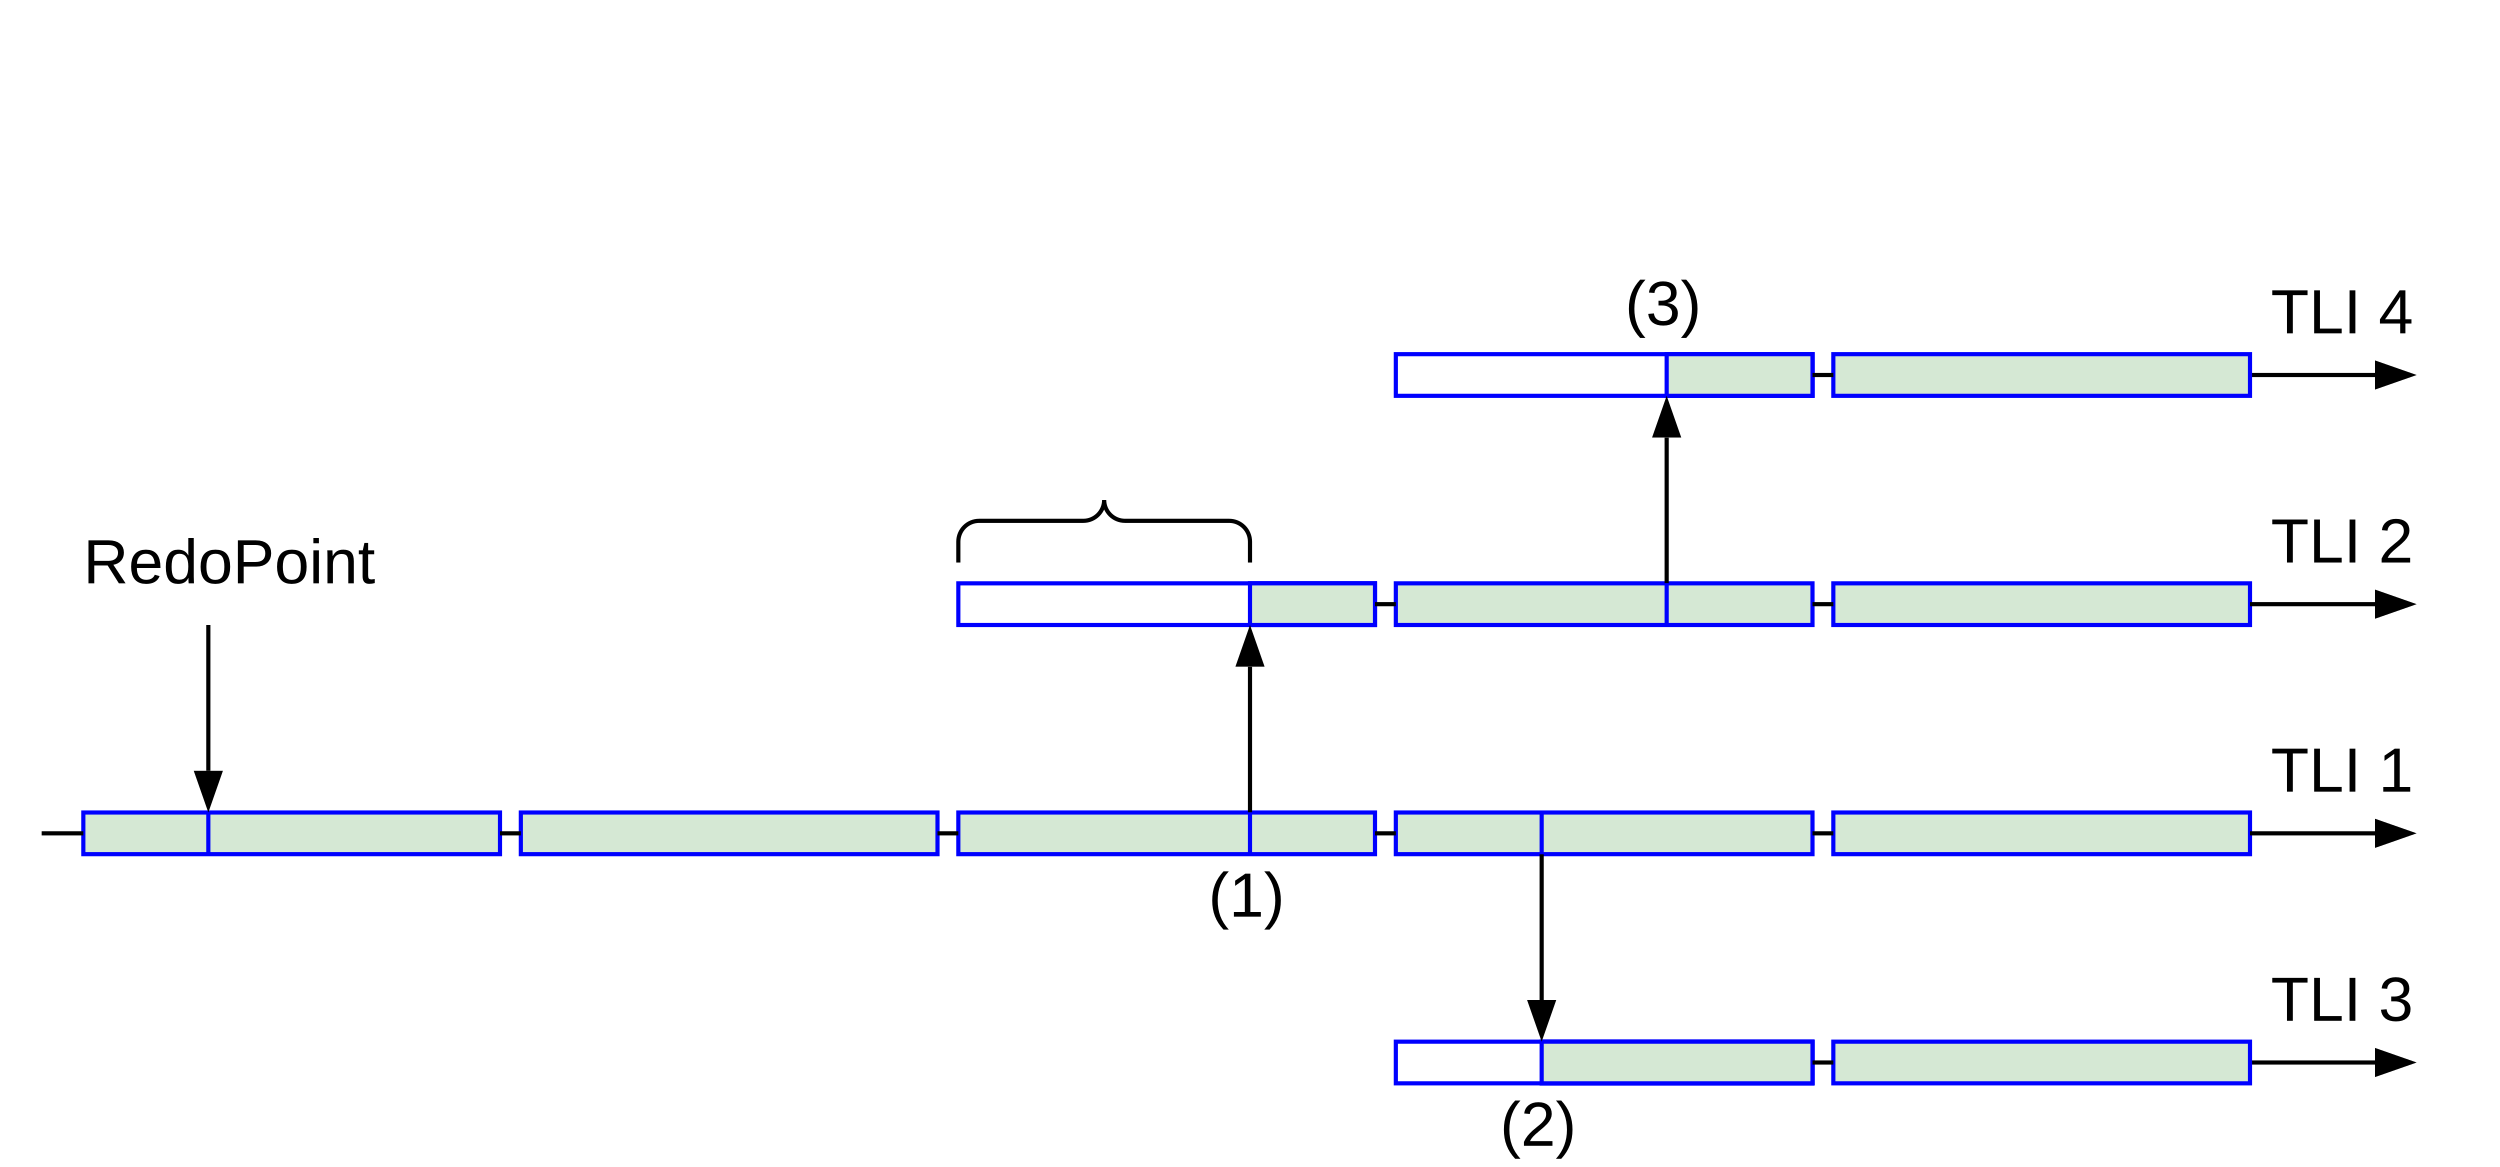
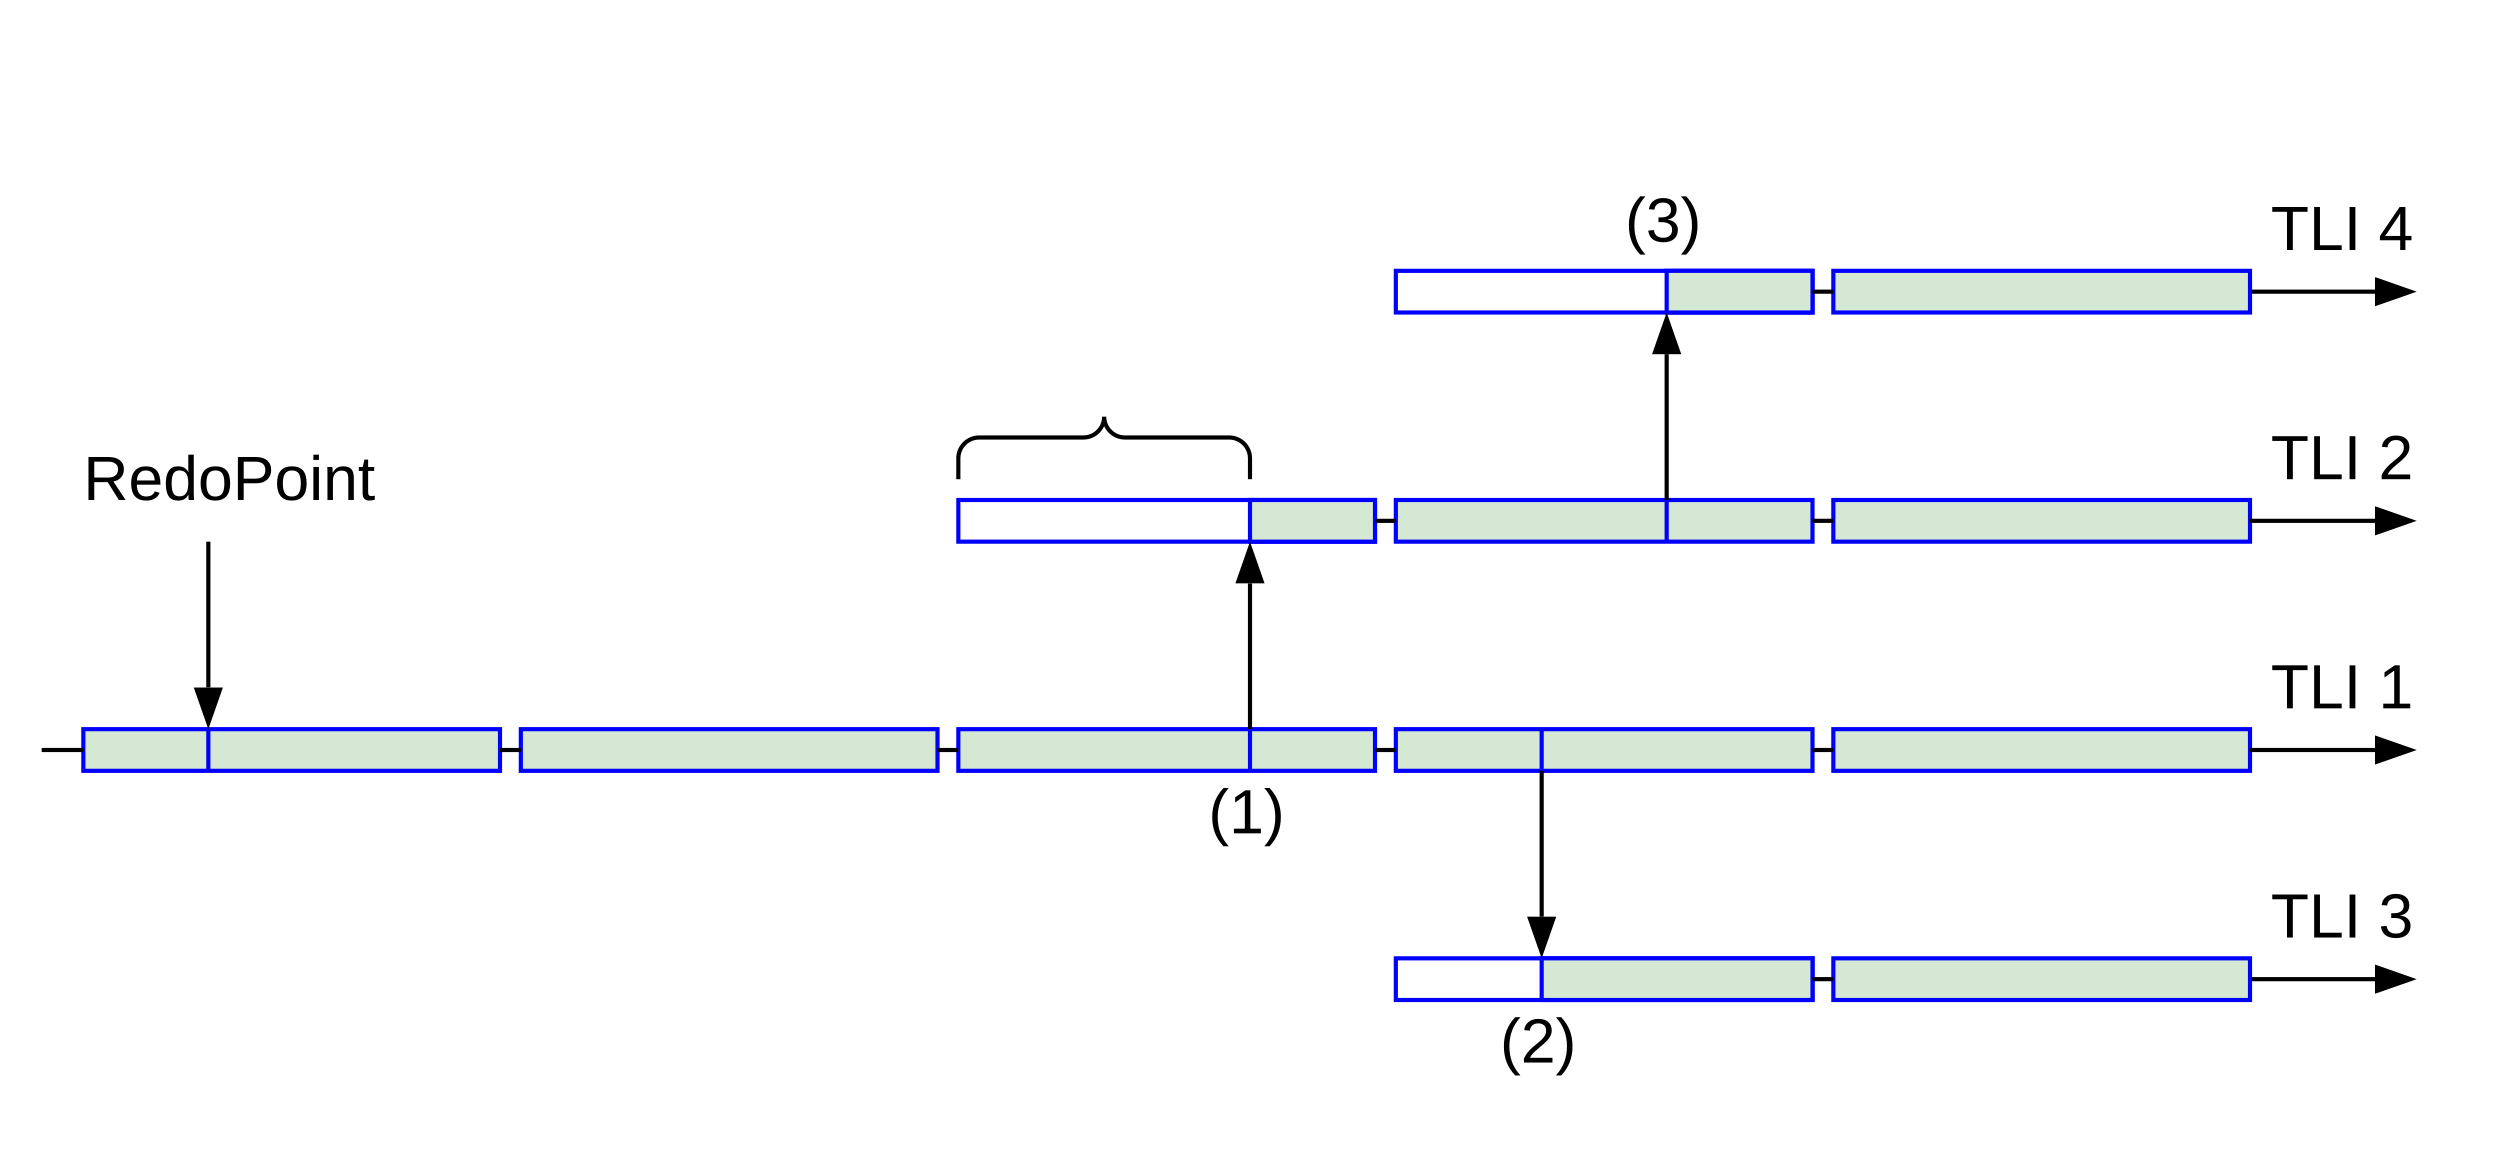
<svg xmlns="http://www.w3.org/2000/svg" version="1.1" width="600" height="280">
  <defs>
    <marker id="arrowhead" markerWidth="10" markerHeight="7" refX="0" refY="3.5" orient="auto">
      <polygon points="0 0, 10 3.5, 0 7" />
    </marker>
  </defs>
-   <rect x="20" y="195" width="100" height="10" style="fill:rgb(213,232,212);stroke:#0000FF;stroke-width:1" />
-   <rect x="125" y="195" width="100" height="10" style="fill:rgb(213,232,212);stroke:#0000FF;stroke-width:1" />
-   <rect x="230" y="195" width="100" height="10" style="fill:rgb(213,232,212);stroke:#0000FF;stroke-width:1" />
-   <rect x="335" y="195" width="100" height="10" style="fill:rgb(213,232,212);stroke:#0000FF;stroke-width:1" />
-   <rect x="440" y="195" width="100" height="10" style="fill:rgb(213,232,212);stroke:#0000FF;stroke-width:1" />
-   <path d="M 10 200 h 10" stroke="#000000" stroke-width="1" fill="none" />
-   <path d="M 120 200 h 5" stroke="#000000" stroke-width="1" fill="none" />
-   <path d="M 225 200 h 5" stroke="#000000" stroke-width="1" fill="none" />
-   <path d="M 330 200 h 5" stroke="#000000" stroke-width="1" fill="none" />
-   <path d="M 435 200 h 5" stroke="#000000" stroke-width="1" fill="none" />
-   <rect x="230" y="140" width="100" height="10" style="fill:none;stroke:#0000FF;stroke-width:1" />
-   <rect x="300" y="140" width="30" height="10" style="fill:rgb(213,232,212);stroke:#0000FF;stroke-width:1" />
-   <rect x="335" y="140" width="100" height="10" style="fill:rgb(213,232,212);stroke:#0000FF;stroke-width:1" />
-   <rect x="440" y="140" width="100" height="10" style="fill:rgb(213,232,212);stroke:#0000FF;stroke-width:1" />
-   <path d="M 330 145 h 5" stroke="#000000" stroke-width="1" fill="none" />
-   <path d="M 435 145 h 5" stroke="#000000" stroke-width="1" fill="none" />
-   <text x="290" y="220" style="font-size:15px;font-family:'Arial'">(1)</text>
-   <path d="M 540 255 h 30" stroke="#000000" stroke-width="1" fill="none" marker-end="url(#arrowhead)" />
-   <path d="M 540 145 h 30" stroke="#000000" stroke-width="1" fill="none" marker-end="url(#arrowhead)" />
-   <path d="M 540 90 h 30" stroke="#000000" stroke-width="1" fill="none" marker-end="url(#arrowhead)" />
-   <path d="M 540 200 h 30" stroke="#000000" stroke-width="1" fill="none" marker-end="url(#arrowhead)" />
-   <text x="545" y="190" style="font-size:15px;font-family:'Arial'">TLI 1</text>
-   <text x="545" y="135" style="font-size:15px;font-family:'Arial'">TLI 2</text>
-   <text x="545" y="245" style="font-size:15px;font-family:'Arial'">TLI 3</text>
-   <text x="545" y="80" style="font-size:15px;font-family:'Arial'">TLI 4</text>
-   <rect x="335" y="250" width="100" height="10" style="fill:none;stroke:#0000FF;stroke-width:1" />
-   <rect x="370" y="250" width="65" height="10" style="fill:rgb(213,232,212);stroke:#0000FF;stroke-width:1" />
-   <rect x="440" y="250" width="100" height="10" style="fill:rgb(213,232,212);stroke:#0000FF;stroke-width:1" />
-   <path d="M 435 255 h 5" stroke="#000000" stroke-width="1" fill="none" />
-   <text x="360" y="275" style="font-size:15px;font-family:'Arial'">(2)</text>
-   <path d="M 300 195 V 160" stroke="#000000" stroke-width="1" fill="none" marker-end="url(#arrowhead)" />
-   <path d="M 370 205 V 240" stroke="#000000" stroke-width="1" fill="none" marker-end="url(#arrowhead)" />
-   <path d="M 300 195 v 10" stroke="#0000FF" stroke-width="1" fill="none" />
-   <path d="M 370 195 v 10" stroke="#0000FF" stroke-width="1" fill="none" />
-   <path d="M 50 195 v 10" stroke="#0000FF" stroke-width="1" fill="none" />
-   <path d="M 50 150 V 185" stroke="#000000" stroke-width="1" fill="none" marker-end="url(#arrowhead)" />
-   <text x="20" y="140" style="font-size:15px;font-family:'Arial'">RedoPoint</text>
-   <path d="M 230 135 v -5 a 5 5 0 0 1 5 -5 h 25 a 5 5 0 0 0 5 -5 a 5 5 0 0 0 5 5 h 25 a 5 5 0 0 1 5 5 v 5" stroke="#000000" stroke-width="1" fill="none" />
-   <rect x="335" y="85" width="100" height="10" style="fill:none;stroke:#0000FF;stroke-width:1" />
-   <rect x="400" y="85" width="35" height="10" style="fill:rgb(213,232,212);stroke:#0000FF;stroke-width:1" />
-   <rect x="440" y="85" width="100" height="10" style="fill:rgb(213,232,212);stroke:#0000FF;stroke-width:1" />
-   <text x="390" y="78" style="font-size:15px;font-family:'Arial'">(3)</text>
-   <path d="M 400 140 V 105" stroke="#000000" stroke-width="1" fill="none" marker-end="url(#arrowhead)" />
-   <path d="M 400 140 v 10" stroke="#0000FF" stroke-width="1" fill="none" />
-   <path d="M 435 90 h 5" stroke="#000000" stroke-width="1" fill="none" />
+   <g transform="translate(0, -20)">
+     <rect x="20" y="195" width="100" height="10" style="fill:rgb(213,232,212);stroke:#0000FF;stroke-width:1" />
+     <rect x="125" y="195" width="100" height="10" style="fill:rgb(213,232,212);stroke:#0000FF;stroke-width:1" />
+     <rect x="230" y="195" width="100" height="10" style="fill:rgb(213,232,212);stroke:#0000FF;stroke-width:1" />
+     <rect x="335" y="195" width="100" height="10" style="fill:rgb(213,232,212);stroke:#0000FF;stroke-width:1" />
+     <rect x="440" y="195" width="100" height="10" style="fill:rgb(213,232,212);stroke:#0000FF;stroke-width:1" />
+     <path d="M 10 200 h 10" stroke="#000000" stroke-width="1" fill="none" />
+     <path d="M 120 200 h 5" stroke="#000000" stroke-width="1" fill="none" />
+     <path d="M 225 200 h 5" stroke="#000000" stroke-width="1" fill="none" />
+     <path d="M 330 200 h 5" stroke="#000000" stroke-width="1" fill="none" />
+     <path d="M 435 200 h 5" stroke="#000000" stroke-width="1" fill="none" />
+     <rect x="230" y="140" width="100" height="10" style="fill:none;stroke:#0000FF;stroke-width:1" />
+     <rect x="300" y="140" width="30" height="10" style="fill:rgb(213,232,212);stroke:#0000FF;stroke-width:1" />
+     <rect x="335" y="140" width="100" height="10" style="fill:rgb(213,232,212);stroke:#0000FF;stroke-width:1" />
+     <rect x="440" y="140" width="100" height="10" style="fill:rgb(213,232,212);stroke:#0000FF;stroke-width:1" />
+     <path d="M 330 145 h 5" stroke="#000000" stroke-width="1" fill="none" />
+     <path d="M 435 145 h 5" stroke="#000000" stroke-width="1" fill="none" />
+     <text x="290" y="220" style="font-size:15px;font-family:'Arial'">(1)</text>
+     <path d="M 540 255 h 30" stroke="#000000" stroke-width="1" fill="none" marker-end="url(#arrowhead)" />
+     <path d="M 540 145 h 30" stroke="#000000" stroke-width="1" fill="none" marker-end="url(#arrowhead)" />
+     <path d="M 540 90 h 30" stroke="#000000" stroke-width="1" fill="none" marker-end="url(#arrowhead)" />
+     <path d="M 540 200 h 30" stroke="#000000" stroke-width="1" fill="none" marker-end="url(#arrowhead)" />
+     <text x="545" y="190" style="font-size:15px;font-family:'Arial'">TLI 1</text>
+     <text x="545" y="135" style="font-size:15px;font-family:'Arial'">TLI 2</text>
+     <text x="545" y="245" style="font-size:15px;font-family:'Arial'">TLI 3</text>
+     <text x="545" y="80" style="font-size:15px;font-family:'Arial'">TLI 4</text>
+     <rect x="335" y="250" width="100" height="10" style="fill:none;stroke:#0000FF;stroke-width:1" />
+     <rect x="370" y="250" width="65" height="10" style="fill:rgb(213,232,212);stroke:#0000FF;stroke-width:1" />
+     <rect x="440" y="250" width="100" height="10" style="fill:rgb(213,232,212);stroke:#0000FF;stroke-width:1" />
+     <path d="M 435 255 h 5" stroke="#000000" stroke-width="1" fill="none" />
+     <text x="360" y="275" style="font-size:15px;font-family:'Arial'">(2)</text>
+     <path d="M 300 195 V 160" stroke="#000000" stroke-width="1" fill="none" marker-end="url(#arrowhead)" />
+     <path d="M 370 205 V 240" stroke="#000000" stroke-width="1" fill="none" marker-end="url(#arrowhead)" />
+     <path d="M 300 195 v 10" stroke="#0000FF" stroke-width="1" fill="none" />
+     <path d="M 370 195 v 10" stroke="#0000FF" stroke-width="1" fill="none" />
+     <path d="M 50 195 v 10" stroke="#0000FF" stroke-width="1" fill="none" />
+     <path d="M 50 150 V 185" stroke="#000000" stroke-width="1" fill="none" marker-end="url(#arrowhead)" />
+     <text x="20" y="140" style="font-size:15px;font-family:'Arial'">RedoPoint</text>
+     <path d="M 230 135 v -5 a 5 5 0 0 1 5 -5 h 25 a 5 5 0 0 0 5 -5 a 5 5 0 0 0 5 5 h 25 a 5 5 0 0 1 5 5 v 5" stroke="#000000" stroke-width="1" fill="none" />
+     <rect x="335" y="85" width="100" height="10" style="fill:none;stroke:#0000FF;stroke-width:1" />
+     <rect x="400" y="85" width="35" height="10" style="fill:rgb(213,232,212);stroke:#0000FF;stroke-width:1" />
+     <rect x="440" y="85" width="100" height="10" style="fill:rgb(213,232,212);stroke:#0000FF;stroke-width:1" />
+     <text x="390" y="78" style="font-size:15px;font-family:'Arial'">(3)</text>
+     <path d="M 400 140 V 105" stroke="#000000" stroke-width="1" fill="none" marker-end="url(#arrowhead)" />
+     <path d="M 400 140 v 10" stroke="#0000FF" stroke-width="1" fill="none" />
+     <path d="M 435 90 h 5" stroke="#000000" stroke-width="1" fill="none" />
+   </g>
</svg>
